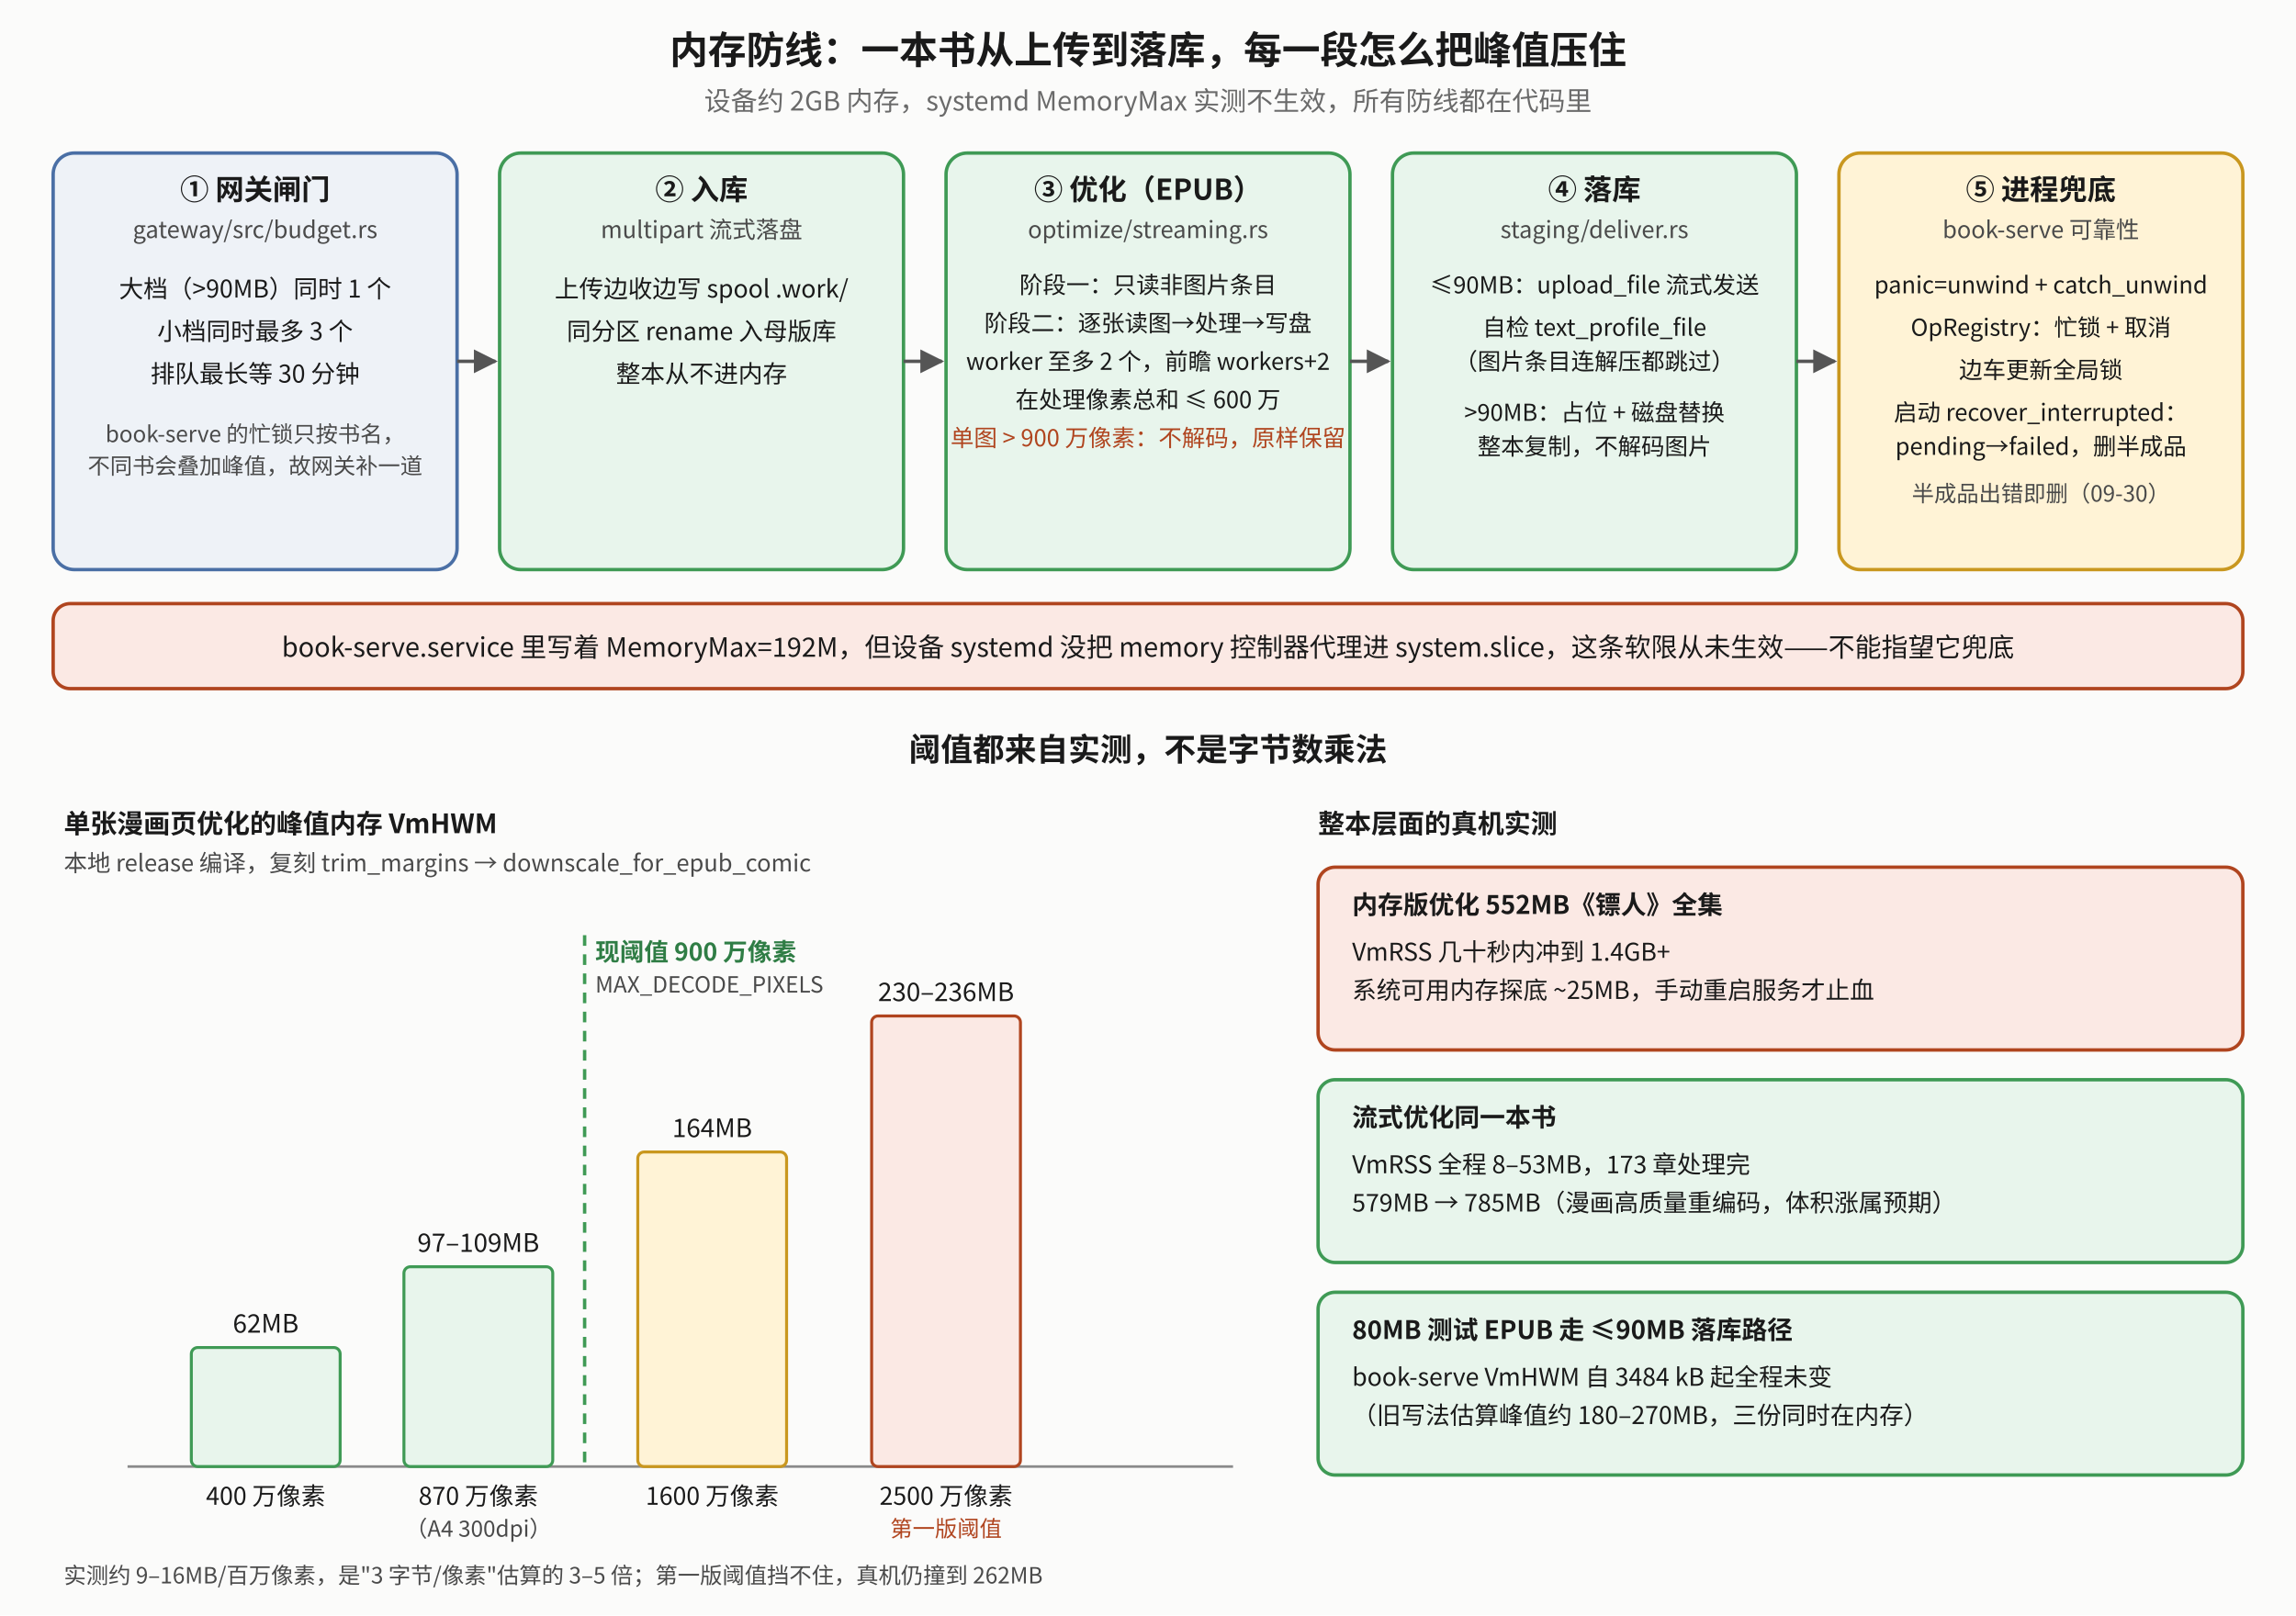
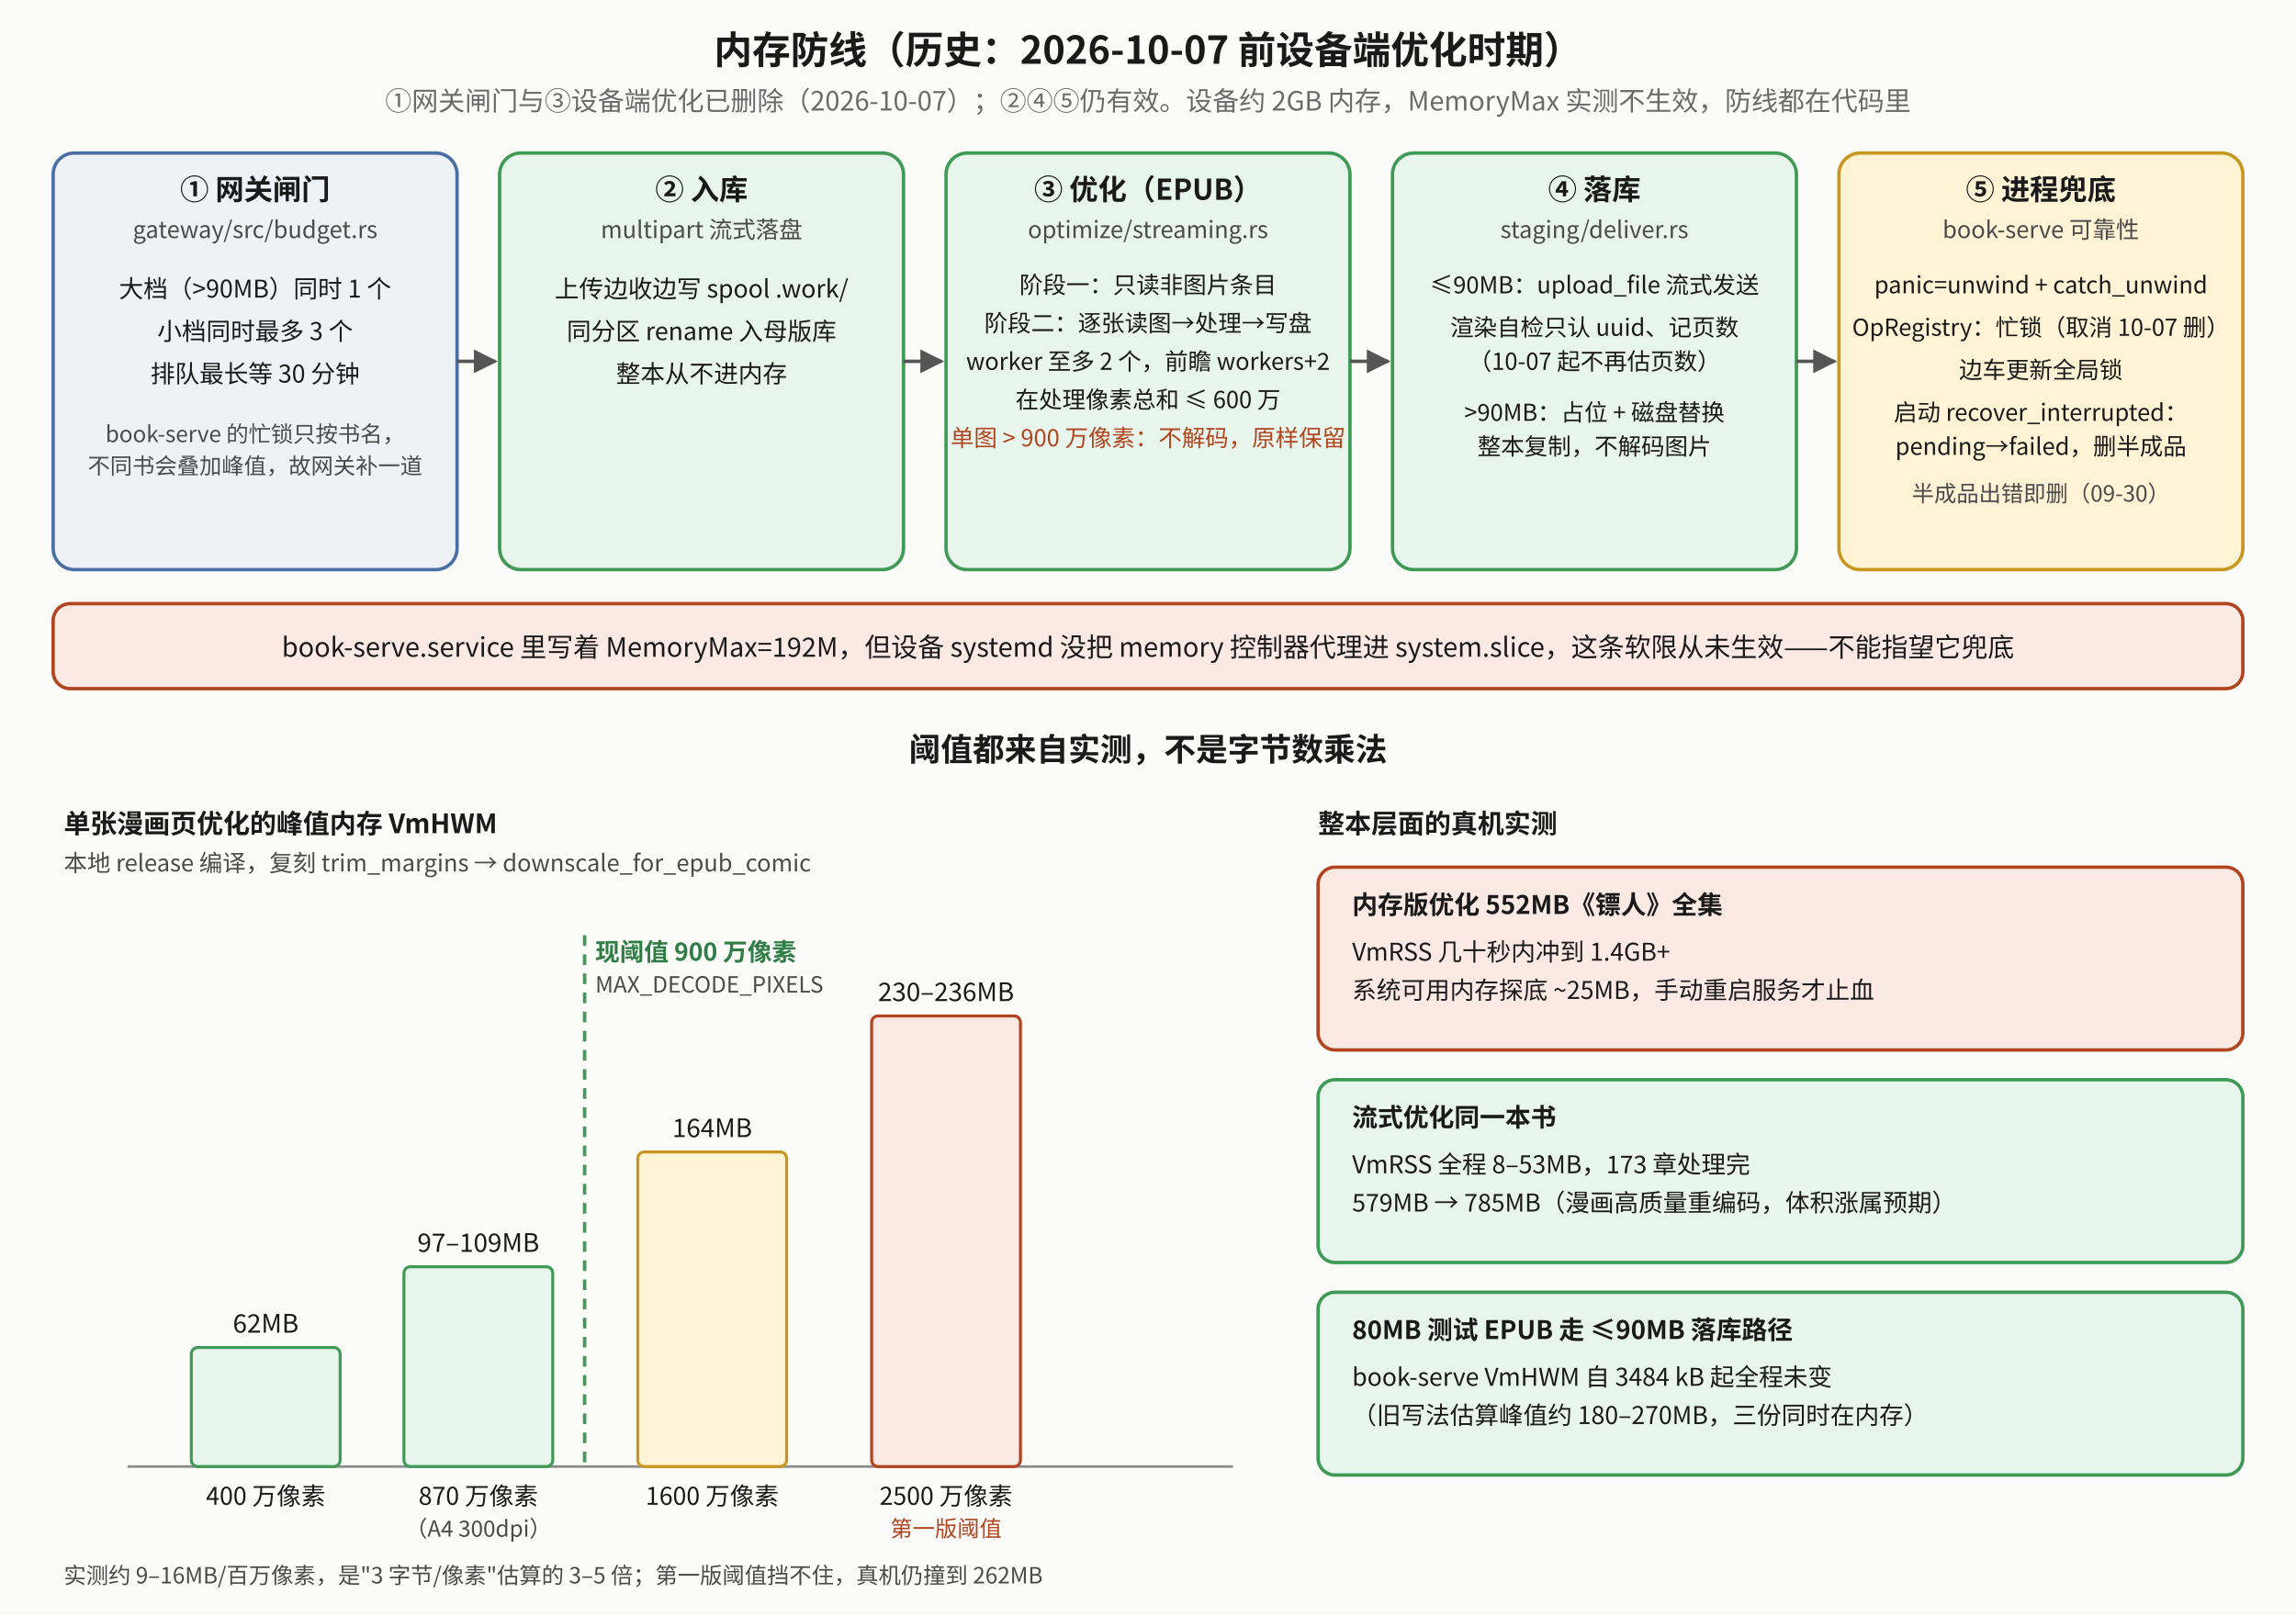
<svg xmlns="http://www.w3.org/2000/svg" viewBox="0 0 1080 760" font-family="Noto Sans CJK SC, sans-serif">
  <defs>
    <marker id="eo-a" viewBox="0 0 10 10" refX="9" refY="5" markerWidth="7" markerHeight="7" orient="auto-start-reverse">
      <path d="M0,0 L10,5 L0,10 z" fill="#555" />
    </marker>
  </defs>
  <rect x="0" y="0" width="1080" height="760" fill="#fbfbfa" />
-   <text x="540" y="30" text-anchor="middle" font-size="18" font-weight="bold" fill="#1a1a1a">内存防线：一本书从上传到落库，每一段怎么把峰值压住</text>
-   <text x="540" y="52" text-anchor="middle" font-size="12.5" fill="#6a6a6a">设备约 2GB 内存，systemd MemoryMax 实测不生效，所有防线都在代码里</text>
+   <text x="540" y="30" text-anchor="middle" font-size="18" font-weight="bold" fill="#1a1a1a">内存防线（历史：2026-10-07 前设备端优化时期）</text>
+   <text x="540" y="52" text-anchor="middle" font-size="12.5" fill="#6a6a6a">①网关闸门与③设备端优化已删除（2026-10-07）；②④⑤仍有效。设备约 2GB 内存，MemoryMax 实测不生效，防线都在代码里</text>
  <rect x="25" y="72" width="190" height="196" rx="10" fill="#eef2f7" stroke="#4a6fa5" stroke-width="1.6" />
  <text x="120" y="94" text-anchor="middle" font-size="13.5" font-weight="bold" fill="#1a1a1a">① 网关闸门</text>
  <text x="120" y="112" text-anchor="middle" font-size="11" fill="#4a4a4a">gateway/src/budget.rs</text>
  <text x="120" y="140" text-anchor="middle" font-size="11.5" fill="#1a1a1a">大档（&gt;90MB）同时 1 个</text>
  <text x="120" y="160" text-anchor="middle" font-size="11.5" fill="#1a1a1a">小档同时最多 3 个</text>
  <text x="120" y="180" text-anchor="middle" font-size="11.5" fill="#1a1a1a">排队最长等 30 分钟</text>
  <text x="120" y="208" text-anchor="middle" font-size="10.5" fill="#4a4a4a">book-serve 的忙锁只按书名，</text>
  <text x="120" y="223" text-anchor="middle" font-size="10.5" fill="#4a4a4a">不同书会叠加峰值，故网关补一道</text>
  <rect x="235" y="72" width="190" height="196" rx="10" fill="#e8f5ec" stroke="#3f9a55" stroke-width="1.6" />
  <text x="330" y="94" text-anchor="middle" font-size="13.5" font-weight="bold" fill="#1a1a1a">② 入库</text>
  <text x="330" y="112" text-anchor="middle" font-size="11" fill="#4a4a4a">multipart 流式落盘</text>
  <text x="330" y="140" text-anchor="middle" font-size="11.5" fill="#1a1a1a">上传边收边写 spool .work/</text>
  <text x="330" y="160" text-anchor="middle" font-size="11.5" fill="#1a1a1a">同分区 rename 入母版库</text>
  <text x="330" y="180" text-anchor="middle" font-size="11.5" fill="#1a1a1a">整本从不进内存</text>
  <rect x="445" y="72" width="190" height="196" rx="10" fill="#e8f5ec" stroke="#3f9a55" stroke-width="1.6" />
  <text x="540" y="94" text-anchor="middle" font-size="13.5" font-weight="bold" fill="#1a1a1a">③ 优化（EPUB）</text>
  <text x="540" y="112" text-anchor="middle" font-size="11" fill="#4a4a4a">optimize/streaming.rs</text>
  <text x="540" y="138" text-anchor="middle" font-size="11" fill="#1a1a1a">阶段一：只读非图片条目</text>
  <text x="540" y="156" text-anchor="middle" font-size="11" fill="#1a1a1a">阶段二：逐张读图→处理→写盘</text>
  <text x="540" y="174" text-anchor="middle" font-size="11" fill="#1a1a1a">worker 至多 2 个，前瞻 workers+2</text>
  <text x="540" y="192" text-anchor="middle" font-size="11" fill="#1a1a1a">在处理像素总和 ≤ 600 万</text>
  <text x="540" y="210" text-anchor="middle" font-size="11" fill="#b0451f">单图 &gt; 900 万像素：不解码，原样保留</text>
  <rect x="655" y="72" width="190" height="196" rx="10" fill="#e8f5ec" stroke="#3f9a55" stroke-width="1.6" />
  <text x="750" y="94" text-anchor="middle" font-size="13.5" font-weight="bold" fill="#1a1a1a">④ 落库</text>
  <text x="750" y="112" text-anchor="middle" font-size="11" fill="#4a4a4a">staging/deliver.rs</text>
  <text x="750" y="138" text-anchor="middle" font-size="11" fill="#1a1a1a">≤90MB：upload_file 流式发送</text>
-   <text x="750" y="158" text-anchor="middle" font-size="11" fill="#1a1a1a">自检 text_profile_file</text>
-   <text x="750" y="174" text-anchor="middle" font-size="11" fill="#1a1a1a">（图片条目连解压都跳过）</text>
+   <text x="750" y="158" text-anchor="middle" font-size="11" fill="#1a1a1a">渲染自检只认 uuid、记页数</text>
+   <text x="750" y="174" text-anchor="middle" font-size="11" fill="#1a1a1a">（10-07 起不再估页数）</text>
  <text x="750" y="198" text-anchor="middle" font-size="11" fill="#1a1a1a">&gt;90MB：占位 + 磁盘替换</text>
  <text x="750" y="214" text-anchor="middle" font-size="11" fill="#1a1a1a">整本复制，不解码图片</text>
  <rect x="865" y="72" width="190" height="196" rx="10" fill="#fff3d6" stroke="#c9971f" stroke-width="1.6" />
  <text x="960" y="94" text-anchor="middle" font-size="13.5" font-weight="bold" fill="#1a1a1a">⑤ 进程兜底</text>
  <text x="960" y="112" text-anchor="middle" font-size="11" fill="#4a4a4a">book-serve 可靠性</text>
  <text x="960" y="138" text-anchor="middle" font-size="11" fill="#1a1a1a">panic=unwind + catch_unwind</text>
-   <text x="960" y="158" text-anchor="middle" font-size="11" fill="#1a1a1a">OpRegistry：忙锁 + 取消</text>
+   <text x="960" y="158" text-anchor="middle" font-size="11" fill="#1a1a1a">OpRegistry：忙锁（取消 10-07 删）</text>
  <text x="960" y="178" text-anchor="middle" font-size="11" fill="#1a1a1a">边车更新全局锁</text>
  <text x="960" y="198" text-anchor="middle" font-size="11" fill="#1a1a1a">启动 recover_interrupted：</text>
  <text x="960" y="214" text-anchor="middle" font-size="11" fill="#1a1a1a">pending→failed，删半成品</text>
  <text x="960" y="236" text-anchor="middle" font-size="10.5" fill="#4a4a4a">半成品出错即删（09-30）</text>
  <polyline points="215,170 233,170" fill="none" stroke="#555" stroke-width="1.6" marker-end="url(#eo-a)" />
  <polyline points="425,170 443,170" fill="none" stroke="#555" stroke-width="1.6" marker-end="url(#eo-a)" />
  <polyline points="635,170 653,170" fill="none" stroke="#555" stroke-width="1.6" marker-end="url(#eo-a)" />
  <polyline points="845,170 863,170" fill="none" stroke="#555" stroke-width="1.6" marker-end="url(#eo-a)" />
  <rect x="25" y="284" width="1030" height="40" rx="8" fill="#fbe9e4" stroke="#b0451f" stroke-width="1.6" />
  <text x="540" y="309" text-anchor="middle" font-size="12.5" fill="#1a1a1a">book-serve.service 里写着 MemoryMax=192M，但设备 systemd 没把 memory 控制器代理进 system.slice，这条软限从未生效——不能指望它兜底</text>
  <text x="540" y="358" text-anchor="middle" font-size="15" font-weight="bold" fill="#1a1a1a">阈值都来自实测，不是字节数乘法</text>
  <text x="30" y="392" font-size="12.5" font-weight="bold" fill="#1a1a1a">单张漫画页优化的峰值内存 VmHWM</text>
  <text x="30" y="410" font-size="11" fill="#4a4a4a">本地 release 编译，复刻 trim_margins → downscale_for_epub_comic</text>
  <line x1="60" y1="690" x2="580" y2="690" stroke="#8a8a8a" stroke-width="1.2" />
  <rect x="90" y="634" width="70" height="56" rx="3" fill="#e8f5ec" stroke="#3f9a55" stroke-width="1.4" />
  <text x="125" y="627" text-anchor="middle" font-size="12" fill="#1a1a1a">62MB</text>
  <rect x="190" y="596" width="70" height="94" rx="3" fill="#e8f5ec" stroke="#3f9a55" stroke-width="1.4" />
  <text x="225" y="589" text-anchor="middle" font-size="12" fill="#1a1a1a">97–109MB</text>
  <rect x="300" y="542" width="70" height="148" rx="3" fill="#fff3d6" stroke="#c9971f" stroke-width="1.4" />
  <text x="335" y="535" text-anchor="middle" font-size="12" fill="#1a1a1a">164MB</text>
  <rect x="410" y="478" width="70" height="212" rx="3" fill="#fbe9e4" stroke="#b0451f" stroke-width="1.4" />
  <text x="445" y="471" text-anchor="middle" font-size="12" fill="#1a1a1a">230–236MB</text>
  <text x="125" y="708" text-anchor="middle" font-size="11.5" fill="#1a1a1a">400 万像素</text>
  <text x="225" y="708" text-anchor="middle" font-size="11.5" fill="#1a1a1a">870 万像素</text>
  <text x="225" y="723" text-anchor="middle" font-size="10.5" fill="#4a4a4a">（A4 300dpi）</text>
  <text x="335" y="708" text-anchor="middle" font-size="11.5" fill="#1a1a1a">1600 万像素</text>
  <text x="445" y="708" text-anchor="middle" font-size="11.5" fill="#1a1a1a">2500 万像素</text>
  <text x="445" y="723" text-anchor="middle" font-size="10.5" fill="#b0451f">第一版阈值</text>
  <line x1="275" y1="440" x2="275" y2="690" stroke="#3f9a55" stroke-width="1.6" stroke-dasharray="5,4" />
  <text x="280" y="452" font-size="11.5" font-weight="bold" fill="#2f7d45">现阈值 900 万像素</text>
  <text x="280" y="467" font-size="10.5" fill="#4a4a4a">MAX_DECODE_PIXELS</text>
  <text x="30" y="745" font-size="10.5" fill="#4a4a4a">实测约 9–16MB/百万像素，是"3 字节/像素"估算的 3–5 倍；第一版阈值挡不住，真机仍撞到 262MB</text>
  <text x="620" y="392" font-size="12.5" font-weight="bold" fill="#1a1a1a">整本层面的真机实测</text>
  <rect x="620" y="408" width="435" height="86" rx="8" fill="#fbe9e4" stroke="#b0451f" stroke-width="1.6" />
  <text x="636" y="430" font-size="12" font-weight="bold" fill="#1a1a1a">内存版优化 552MB《镖人》全集</text>
  <text x="636" y="452" font-size="11.5" fill="#1a1a1a">VmRSS 几十秒内冲到 1.4GB+</text>
  <text x="636" y="470" font-size="11.5" fill="#1a1a1a">系统可用内存探底 ~25MB，手动重启服务才止血</text>
  <rect x="620" y="508" width="435" height="86" rx="8" fill="#e8f5ec" stroke="#3f9a55" stroke-width="1.6" />
  <text x="636" y="530" font-size="12" font-weight="bold" fill="#1a1a1a">流式优化同一本书</text>
  <text x="636" y="552" font-size="11.5" fill="#1a1a1a">VmRSS 全程 8–53MB，173 章处理完</text>
  <text x="636" y="570" font-size="11.5" fill="#1a1a1a">579MB → 785MB（漫画高质量重编码，体积涨属预期）</text>
  <rect x="620" y="608" width="435" height="86" rx="8" fill="#e8f5ec" stroke="#3f9a55" stroke-width="1.6" />
  <text x="636" y="630" font-size="12" font-weight="bold" fill="#1a1a1a">80MB 测试 EPUB 走 ≤90MB 落库路径</text>
  <text x="636" y="652" font-size="11.5" fill="#1a1a1a">book-serve VmHWM 自 3484 kB 起全程未变</text>
  <text x="636" y="670" font-size="11.5" fill="#1a1a1a">（旧写法估算峰值约 180–270MB，三份同时在内存）</text>
</svg>
